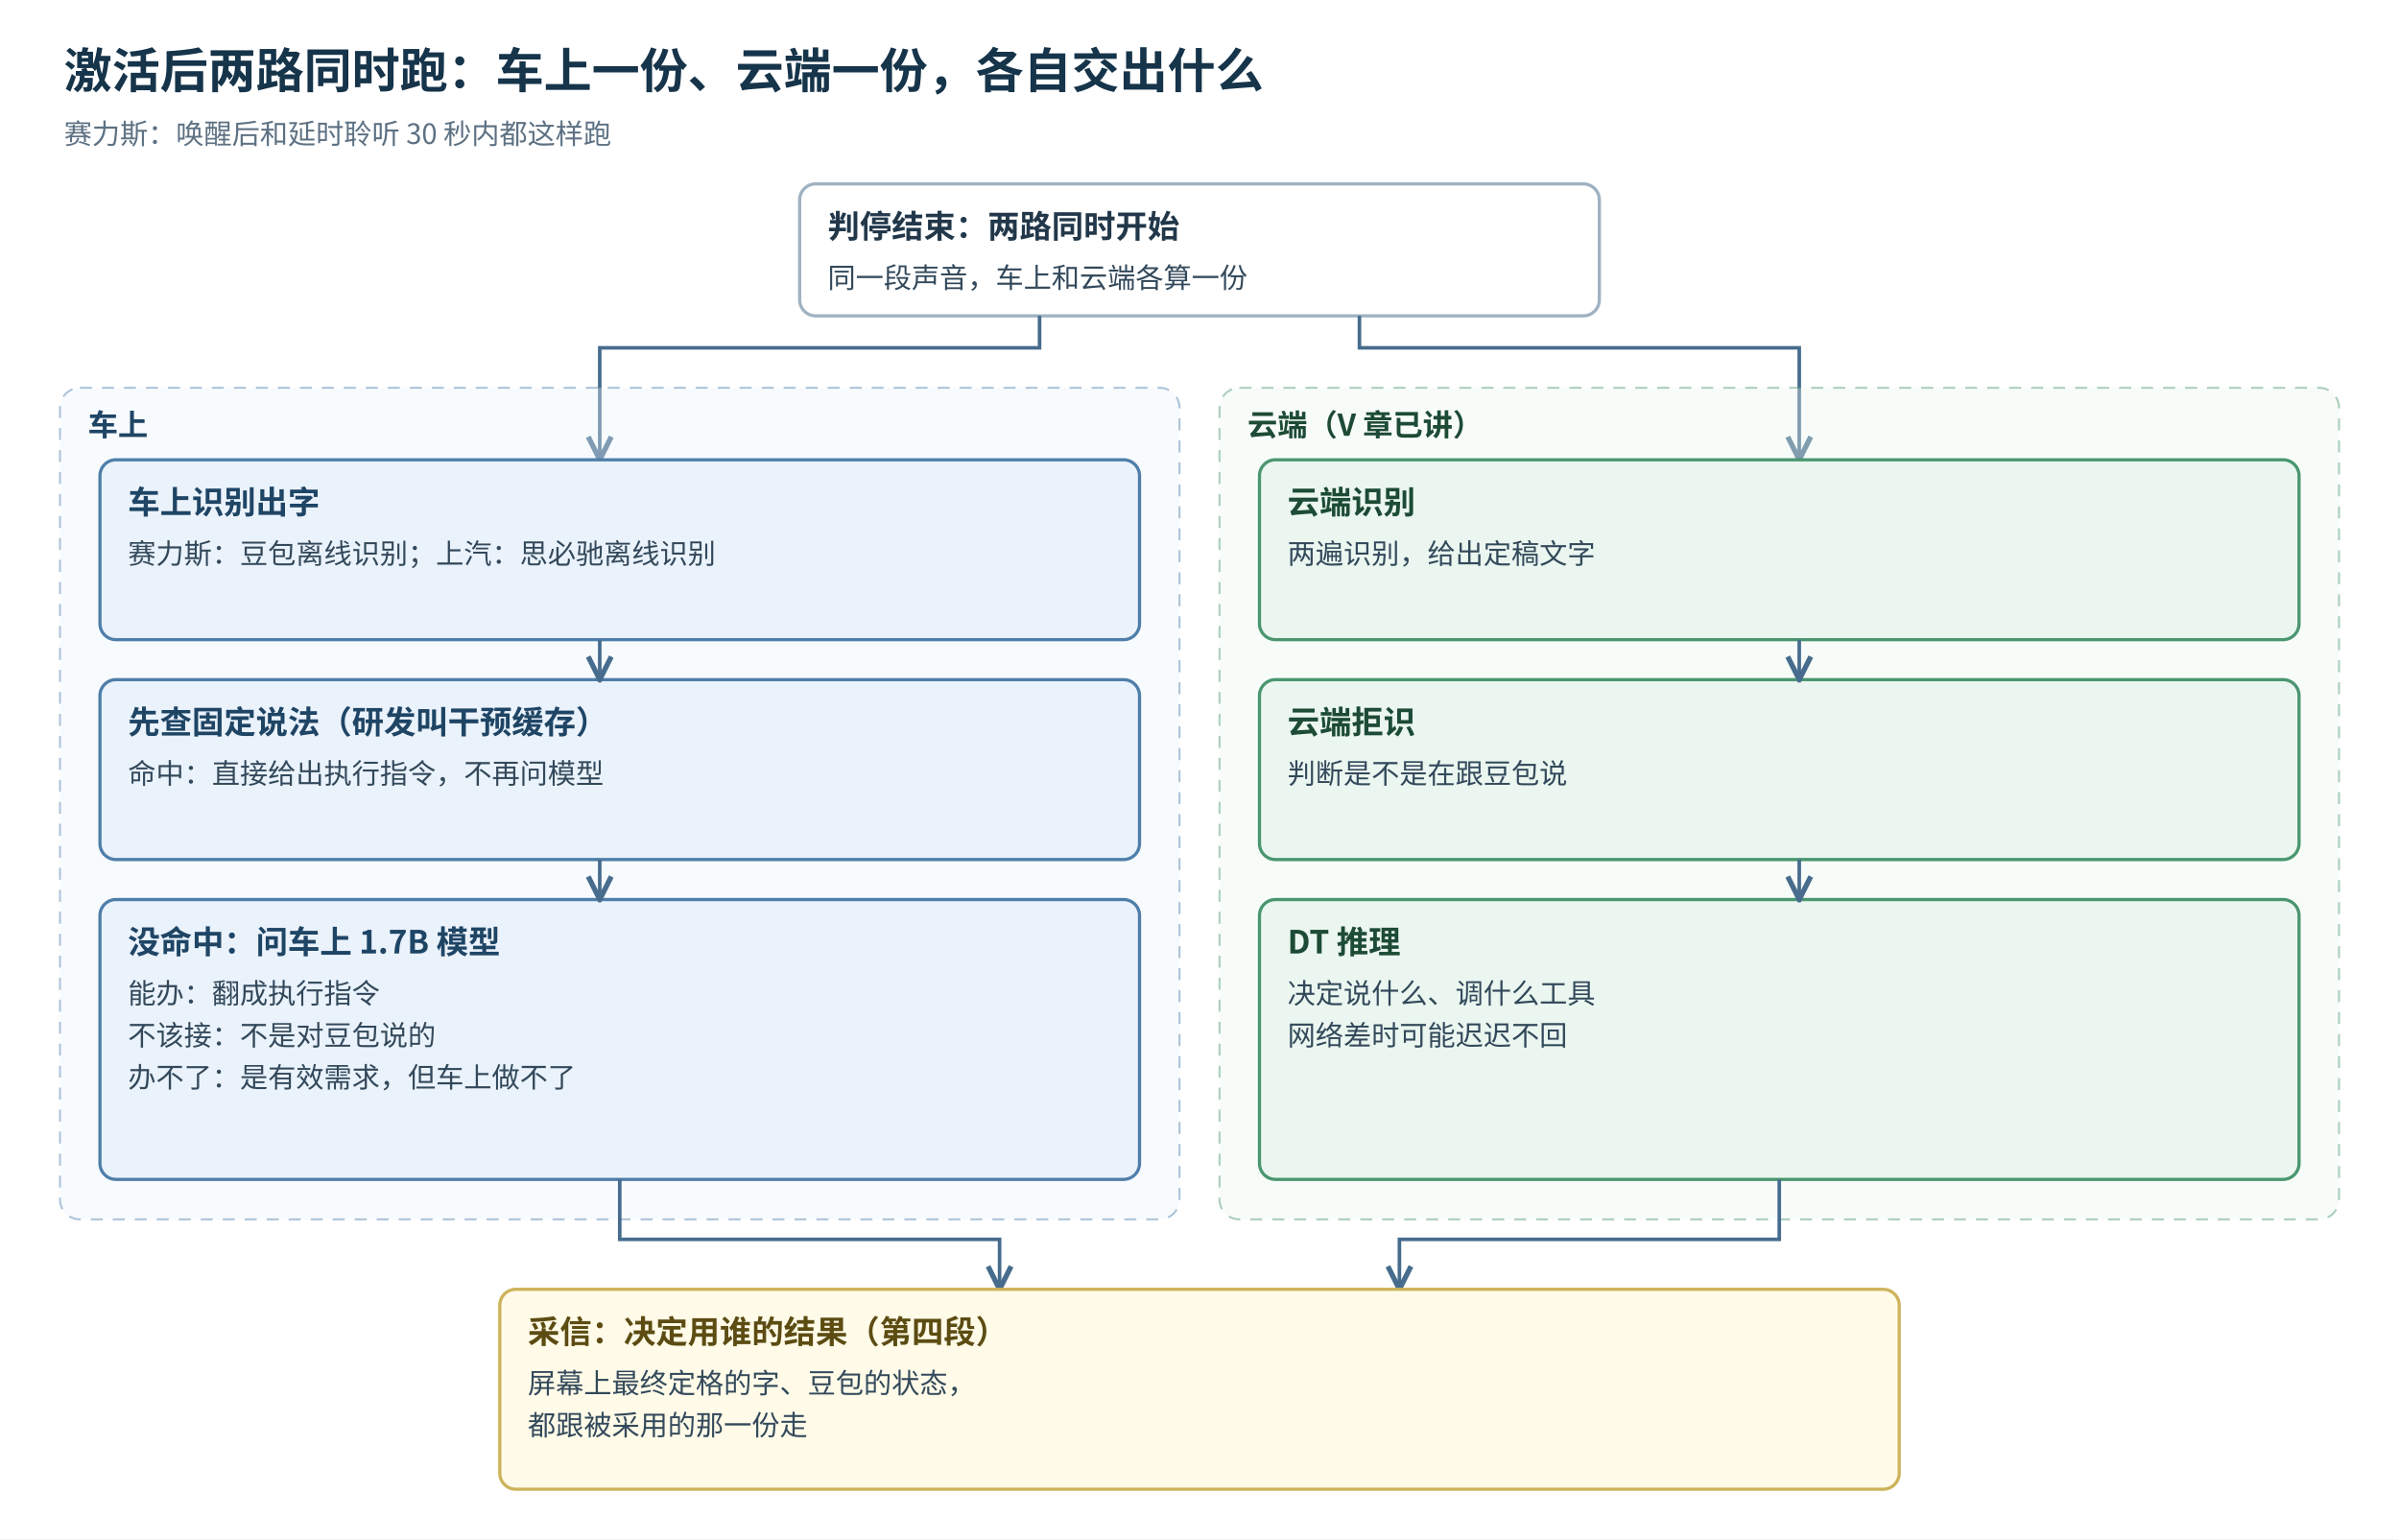
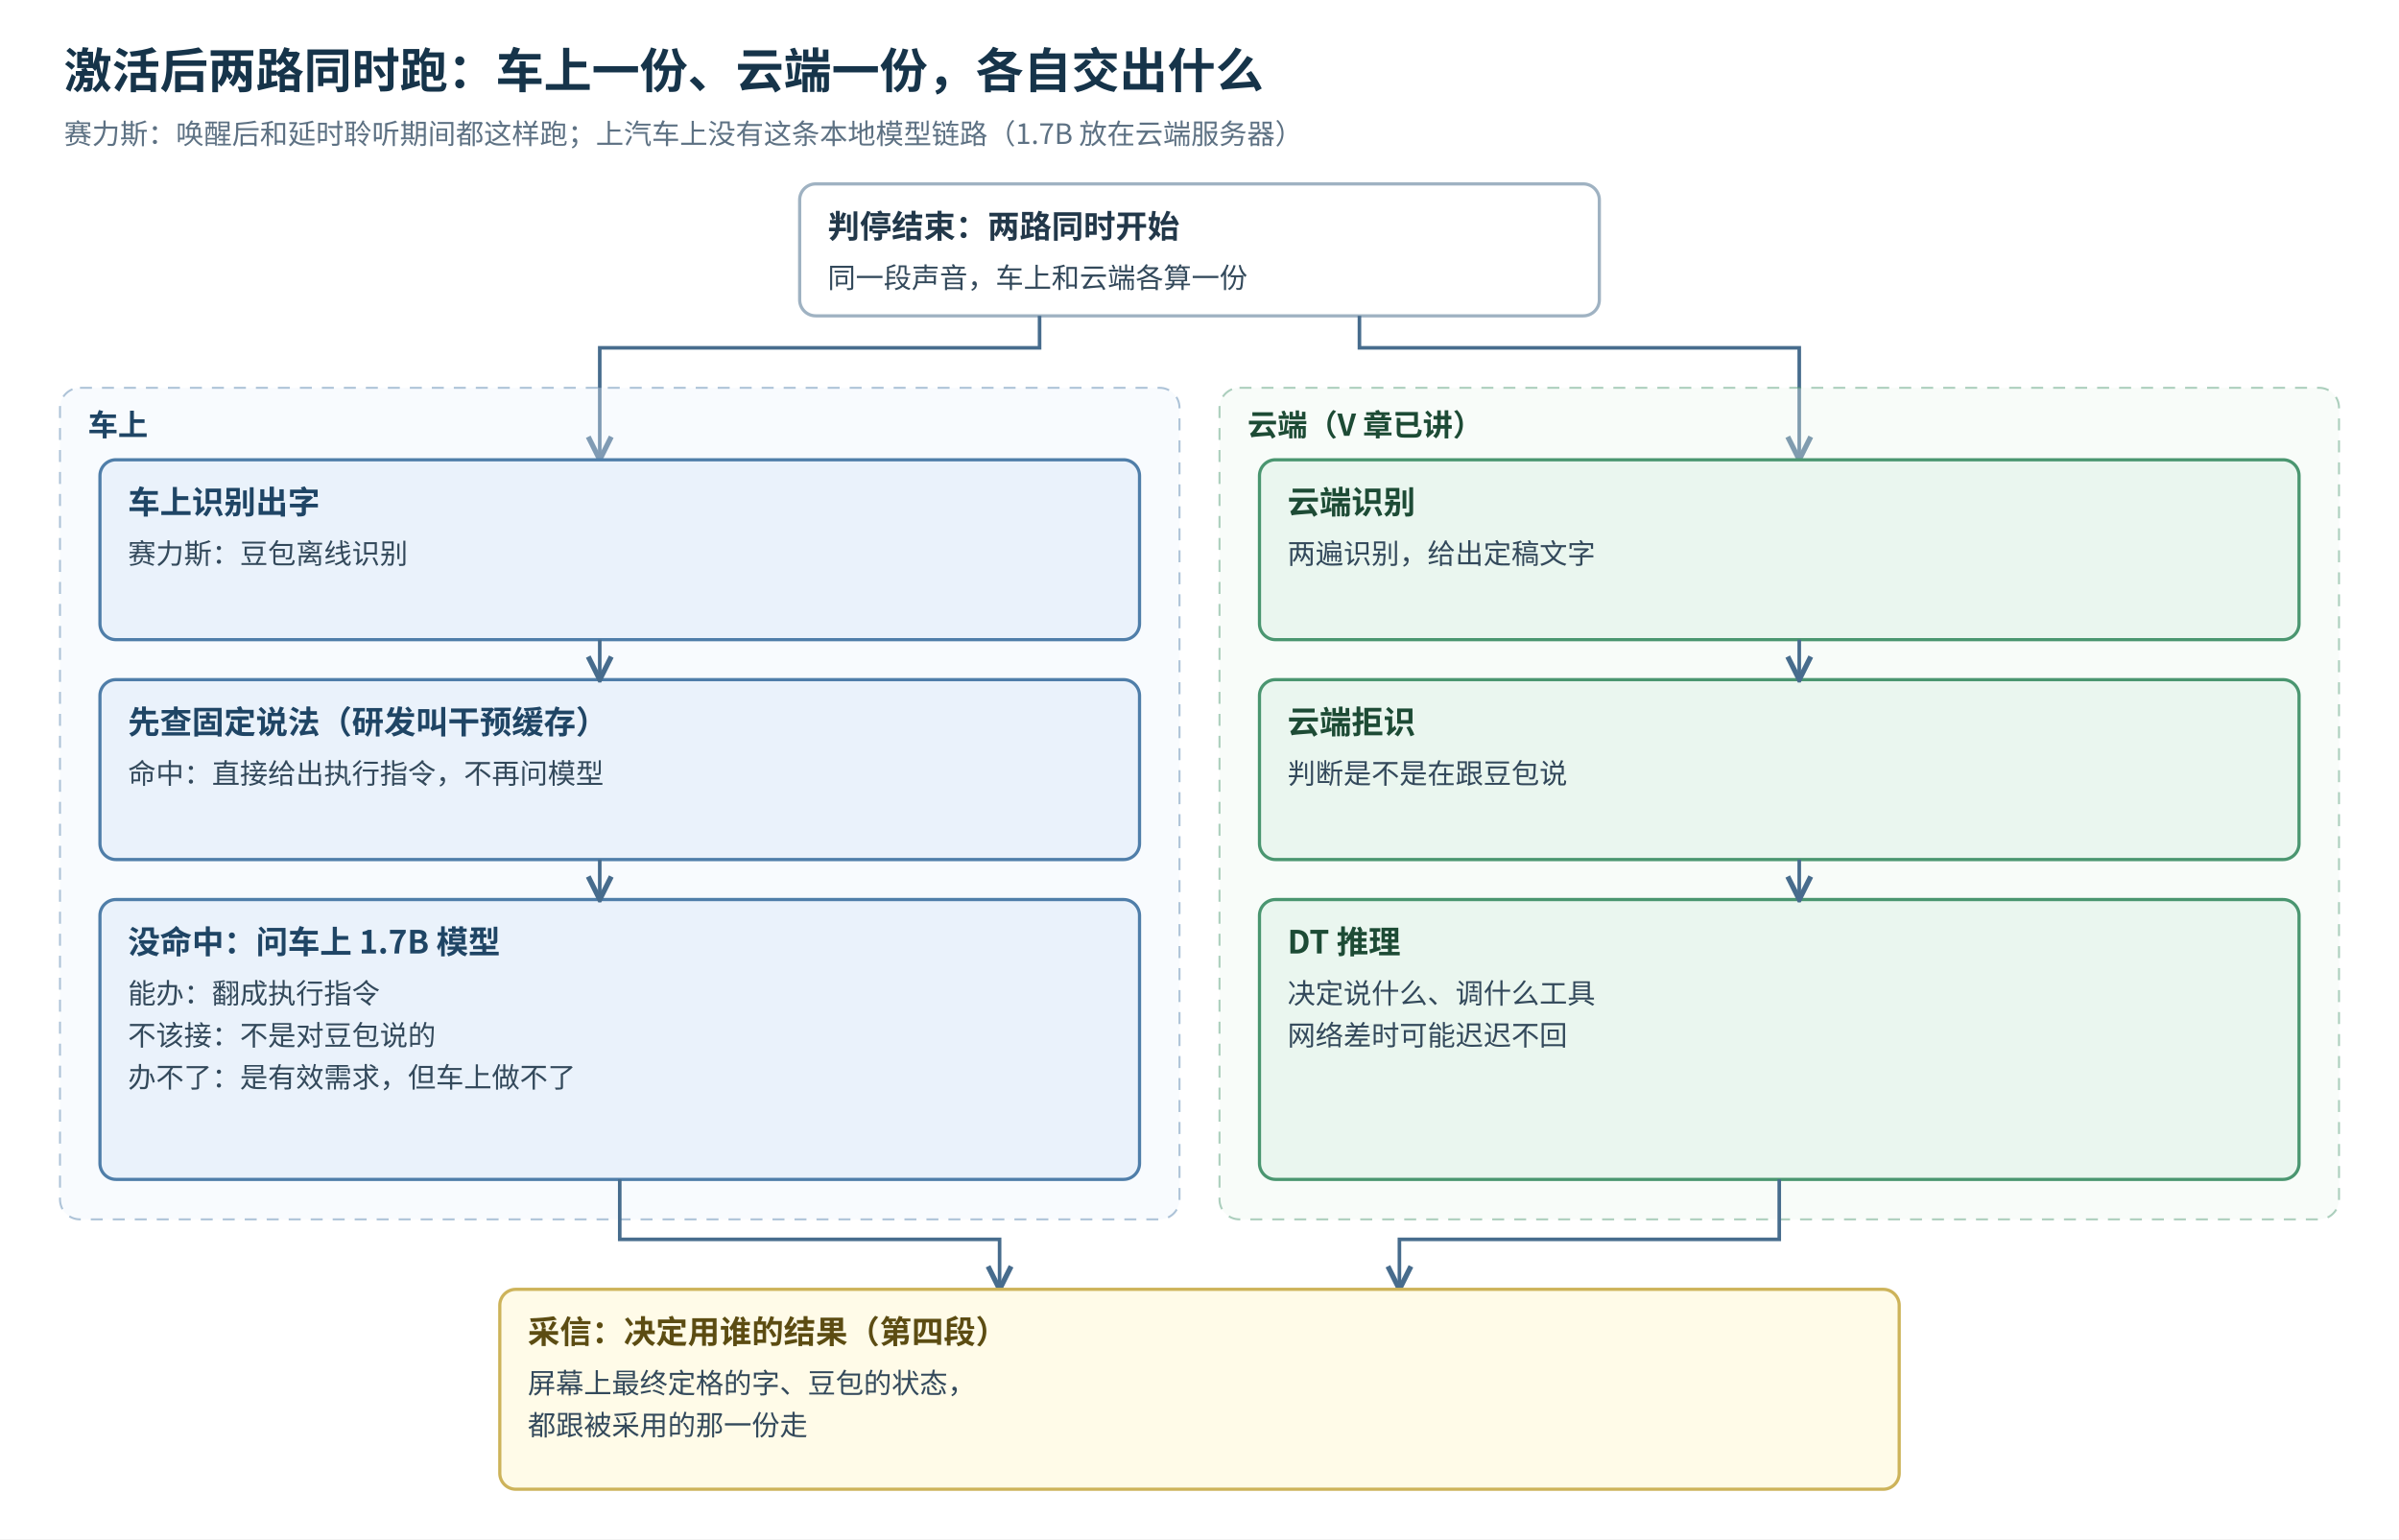
<svg xmlns="http://www.w3.org/2000/svg" width="1200" height="770" viewBox="0 0 1200 770" role="img" aria-label="激活后两路同时跑：车上一份、云端一份，各自交出什么">
  <defs>
    <marker id="arr" viewBox="0 0 10 10" refX="9" refY="5" markerWidth="8" markerHeight="8" orient="auto-start-reverse">
      <path d="M1 1L9 5L1 9" fill="none" stroke="#476c8d" stroke-width="1.8" />
    </marker>
  </defs>
  <g font-family="PingFang SC,Microsoft YaHei,Noto Sans CJK SC,Arial,sans-serif">
    <rect width="1200" height="770" fill="#ffffff" />
    <text x="32" y="44" font-size="24" fill="#16344a" font-weight="650" text-anchor="start">激活后两路同时跑：车上一份、云端一份，各自交出什么</text>
-     <text x="32" y="72" font-size="14" fill="#5d7183" font-weight="400" text-anchor="start">赛力斯：唤醒后和延时聆听 30 秒内都这样跑</text>
+     <text x="32" y="72" font-size="14" fill="#5d7183" font-weight="400" text-anchor="start">赛力斯：唤醒后和延时聆听期间都这样跑；上汽车上没有这条本地模型链路（1.7B 放在云端服务器）</text>
    <rect x="400" y="92" width="400" height="66" rx="8" fill="#ffffff" stroke="#9fb2c2" stroke-width="1.6" />
    <text x="414" y="119" font-size="16" fill="#22384a" font-weight="650" text-anchor="start">判停结束：两路同时开始</text>
    <text x="414" y="144" font-size="14" fill="#33495b" font-weight="400" text-anchor="start">同一段声音，车上和云端各算一份</text>
    <path d="M520,158 L520,174 L300,174 L300,230" fill="none" stroke="#476c8d" stroke-width="1.8" marker-end="url(#arr)" />
    <path d="M680,158 L680,174 L900,174 L900,230" fill="none" stroke="#476c8d" stroke-width="1.8" marker-end="url(#arr)" />
    <rect x="30" y="194" width="560" height="416" rx="10" fill="#eaf2fb" fill-opacity=".35" stroke="#4f7ea9" stroke-opacity=".45" stroke-dasharray="6 5" />
    <text x="44" y="218" font-size="15" fill="#1f4565" font-weight="650" text-anchor="start">车上</text>
    <rect x="610" y="194" width="560" height="416" rx="10" fill="#eaf6ef" fill-opacity=".35" stroke="#4a9670" stroke-opacity=".45" stroke-dasharray="6 5" />
    <text x="624" y="218" font-size="15" fill="#1d4b35" font-weight="650" text-anchor="start">云端（V 章已讲）</text>
    <rect x="50" y="230" width="520" height="90" rx="8" fill="#eaf2fb" stroke="#4f7ea9" stroke-width="1.6" />
    <text x="64" y="257" font-size="16" fill="#1f4565" font-weight="650" text-anchor="start">车上识别出字</text>
-     <text x="64" y="282" font-size="14" fill="#33495b" font-weight="400" text-anchor="start">赛力斯：豆包离线识别；上汽：思必驰离线识别</text>
+     <text x="64" y="282" font-size="14" fill="#33495b" font-weight="400" text-anchor="start">赛力斯：豆包离线识别</text>
    <rect x="50" y="340" width="520" height="90" rx="8" fill="#eaf2fb" stroke="#4f7ea9" stroke-width="1.6" />
    <text x="64" y="367" font-size="16" fill="#1f4565" font-weight="650" text-anchor="start">先查固定说法（研发叫干预缓存）</text>
    <text x="64" y="392" font-size="14" fill="#33495b" font-weight="400" text-anchor="start">命中：直接给出执行指令，不再问模型</text>
    <rect x="50" y="450" width="520" height="140" rx="8" fill="#eaf2fb" stroke="#4f7ea9" stroke-width="1.6" />
    <text x="64" y="477" font-size="16" fill="#1f4565" font-weight="650" text-anchor="start">没命中：问车上 1.7B 模型</text>
    <text x="64" y="502" font-size="14" fill="#33495b" font-weight="400" text-anchor="start">能办：翻成执行指令</text>
    <text x="64" y="523" font-size="14" fill="#33495b" font-weight="400" text-anchor="start">不该接：不是对豆包说的</text>
    <text x="64" y="544" font-size="14" fill="#33495b" font-weight="400" text-anchor="start">办不了：是有效需求，但车上做不了</text>
    <rect x="630" y="230" width="520" height="90" rx="8" fill="#eaf6ef" stroke="#4a9670" stroke-width="1.6" />
    <text x="644" y="257" font-size="16" fill="#1d4b35" font-weight="650" text-anchor="start">云端识别</text>
    <text x="644" y="282" font-size="14" fill="#33495b" font-weight="400" text-anchor="start">两遍识别，给出定稿文字</text>
    <rect x="630" y="340" width="520" height="90" rx="8" fill="#eaf6ef" stroke="#4a9670" stroke-width="1.6" />
    <text x="644" y="367" font-size="16" fill="#1d4b35" font-weight="650" text-anchor="start">云端拒识</text>
    <text x="644" y="392" font-size="14" fill="#33495b" font-weight="400" text-anchor="start">判断是不是在跟豆包说</text>
    <rect x="630" y="450" width="520" height="140" rx="8" fill="#eaf6ef" stroke="#4a9670" stroke-width="1.6" />
    <text x="644" y="477" font-size="16" fill="#1d4b35" font-weight="650" text-anchor="start">DT 推理</text>
    <text x="644" y="502" font-size="14" fill="#33495b" font-weight="400" text-anchor="start">决定说什么、调什么工具</text>
    <text x="644" y="523" font-size="14" fill="#33495b" font-weight="400" text-anchor="start">网络差时可能迟迟不回</text>
    <path d="M300,320 L300,340" fill="none" stroke="#476c8d" stroke-width="1.8" marker-end="url(#arr)" />
    <path d="M300,430 L300,450" fill="none" stroke="#476c8d" stroke-width="1.8" marker-end="url(#arr)" />
    <path d="M900,320 L900,340" fill="none" stroke="#476c8d" stroke-width="1.8" marker-end="url(#arr)" />
    <path d="M900,430 L900,450" fill="none" stroke="#476c8d" stroke-width="1.8" marker-end="url(#arr)" />
    <path d="M310,590 L310,620 L500,620 L500,645" fill="none" stroke="#476c8d" stroke-width="1.8" marker-end="url(#arr)" />
    <path d="M890,590 L890,620 L700,620 L700,645" fill="none" stroke="#476c8d" stroke-width="1.8" marker-end="url(#arr)" />
    <rect x="250" y="645" width="700" height="100" rx="8" fill="#fffbe8" stroke="#cdb35a" stroke-width="1.6" />
    <text x="264" y="672" font-size="16" fill="#5c4c12" font-weight="650" text-anchor="start">采信：决定用谁的结果（第四段）</text>
    <text x="264" y="697" font-size="14" fill="#33495b" font-weight="400" text-anchor="start">屏幕上最终定格的字、豆包的状态，</text>
    <text x="264" y="718" font-size="14" fill="#33495b" font-weight="400" text-anchor="start">都跟被采用的那一份走</text>
  </g>
</svg>
